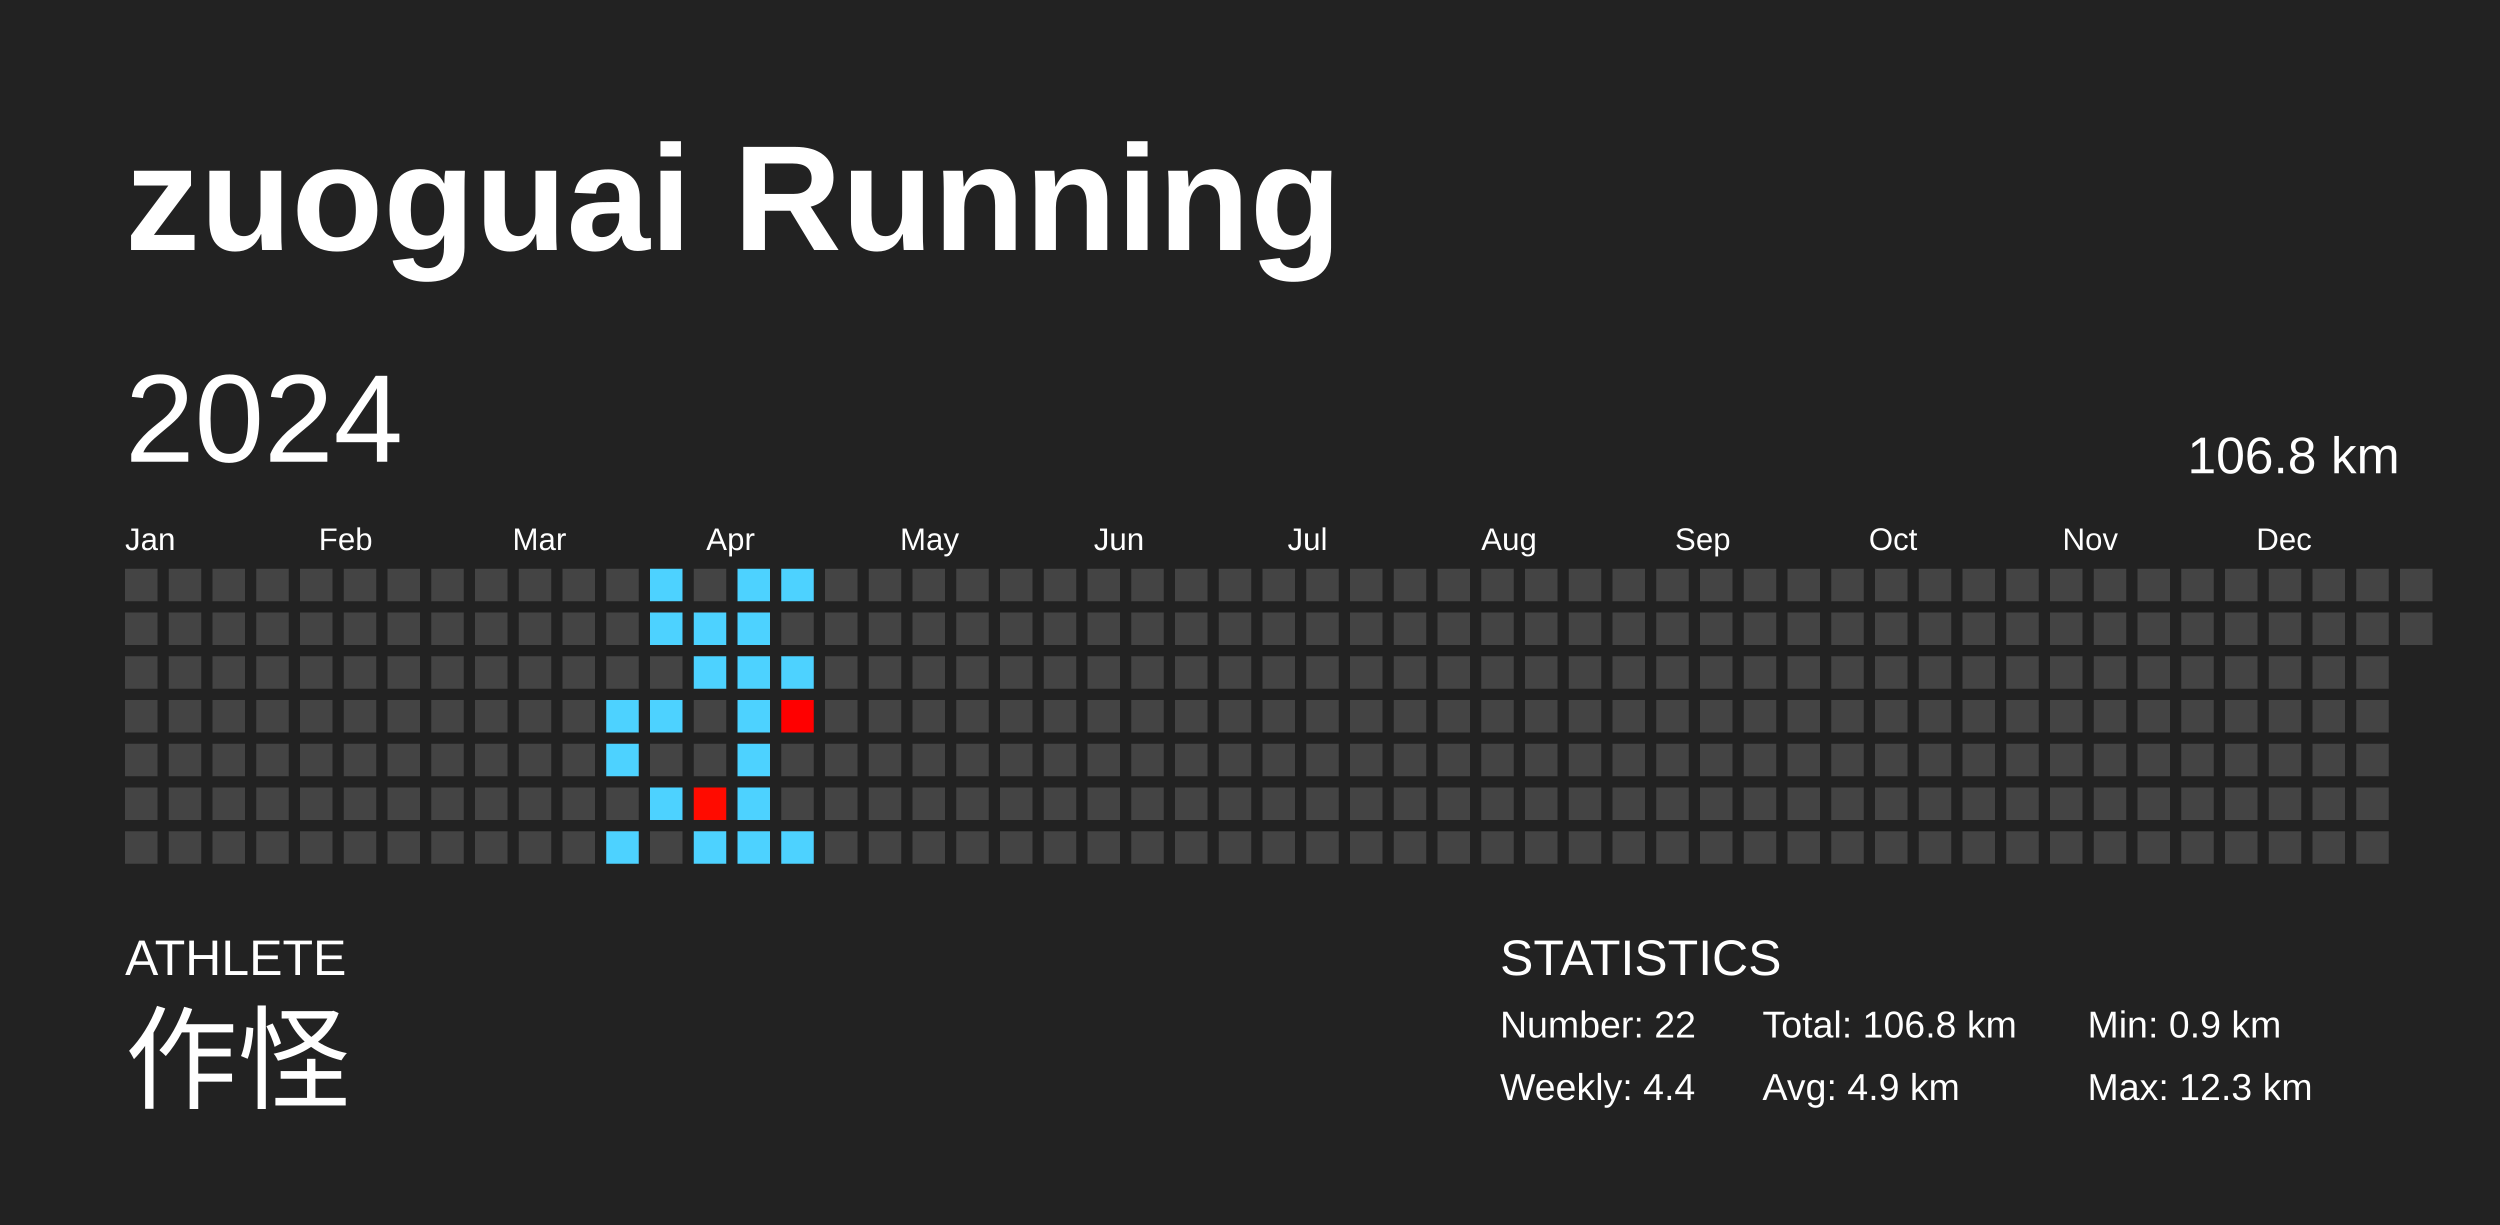
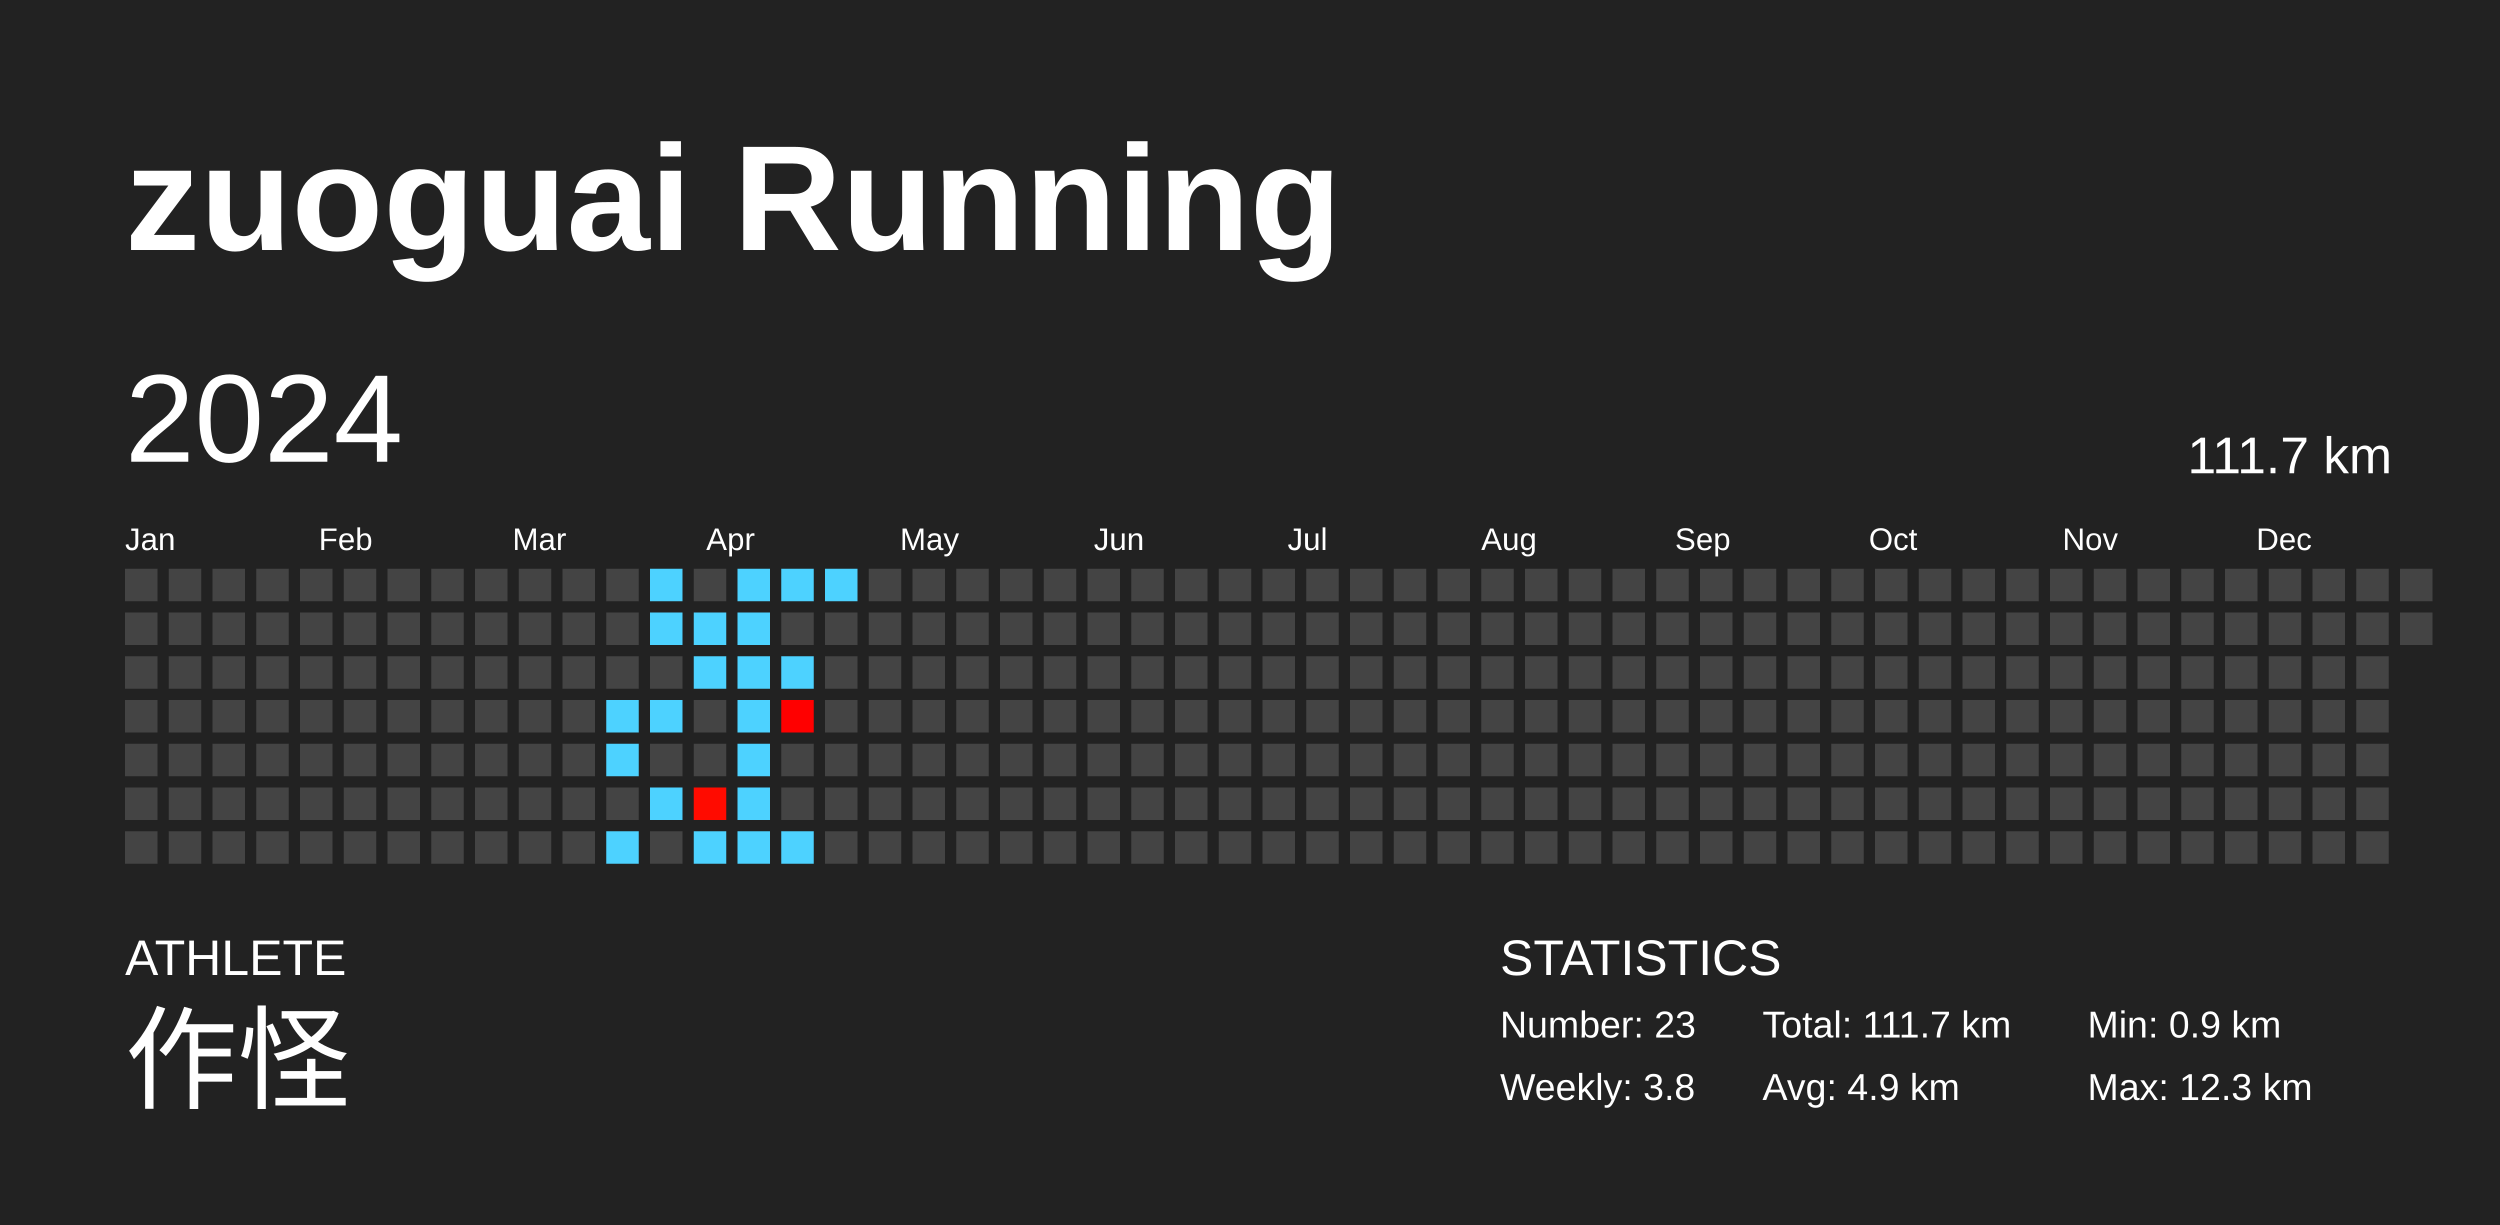
<svg xmlns="http://www.w3.org/2000/svg" baseProfile="full" height="98mm" version="1.1" viewBox="0,0,200,98" width="200mm">
  <defs />
  <rect fill="#222222" height="98" width="200" x="0" y="0" />
  <text fill="#FFFFFF" style="font-size:12px; font-family:Arial; font-weight:bold;" x="10" y="20">zuoguai Running</text>
  <text fill="#FFFFFF" style="font-size:4px; font-family:Arial" x="10" y="78">ATHLETE</text>
  <text fill="#FFFFFF" style="font-size:9px; font-family:Arial" x="10" y="88">作怪</text>
  <text fill="#FFFFFF" style="font-size:4px; font-family:Arial" x="120" y="78">STATISTICS</text>
-   <text fill="#FFFFFF" style="font-size:3px; font-family:Arial" x="120" y="83">Number: 22</text>
-   <text fill="#FFFFFF" style="font-size:3px; font-family:Arial" x="120" y="88">Weekly: 4.4</text>
-   <text fill="#FFFFFF" style="font-size:3px; font-family:Arial" x="141" y="83">Total: 106.8 km</text>
+   <text fill="#FFFFFF" style="font-size:3px; font-family:Arial" x="120" y="83">Number: 23</text>
+   <text fill="#FFFFFF" style="font-size:3px; font-family:Arial" x="120" y="88">Weekly: 3.8</text>
+   <text fill="#FFFFFF" style="font-size:3px; font-family:Arial" x="141" y="83">Total: 111.7 km</text>
  <text fill="#FFFFFF" style="font-size:3px; font-family:Arial" x="141" y="88">Avg: 4.9 km</text>
  <text fill="#FFFFFF" style="font-size:3px; font-family:Arial" x="167" y="83">Min: 0.9 km</text>
  <text fill="#FFFFFF" style="font-size:3px; font-family:Arial" x="167" y="88">Max: 12.3 km</text>
  <text dominant-baseline="hanging" fill="#FFFFFF" style="font-size:10.0px; font-family:Arial;" x="10" y="30">2024</text>
-   <text dominant-baseline="hanging" fill="#FFFFFF" style="font-size:4.125px; font-family:Arial;" x="175" y="35">106.8 km</text>
+   <text dominant-baseline="hanging" fill="#FFFFFF" style="font-size:4.125px; font-family:Arial;" x="175" y="35">111.7 km</text>
  <text fill="#FFFFFF" style="font-size:2.5px; font-family:Arial" x="10.0" y="44">Jan</text>
  <text fill="#FFFFFF" style="font-size:2.5px; font-family:Arial" x="25.5" y="44">Feb</text>
  <text fill="#FFFFFF" style="font-size:2.5px; font-family:Arial" x="41.0" y="44">Mar</text>
  <text fill="#FFFFFF" style="font-size:2.5px; font-family:Arial" x="56.5" y="44">Apr</text>
  <text fill="#FFFFFF" style="font-size:2.5px; font-family:Arial" x="72.0" y="44">May</text>
  <text fill="#FFFFFF" style="font-size:2.5px; font-family:Arial" x="87.5" y="44">Jun</text>
  <text fill="#FFFFFF" style="font-size:2.5px; font-family:Arial" x="103.0" y="44">Jul</text>
  <text fill="#FFFFFF" style="font-size:2.5px; font-family:Arial" x="118.5" y="44">Aug</text>
  <text fill="#FFFFFF" style="font-size:2.5px; font-family:Arial" x="134.0" y="44">Sep</text>
  <text fill="#FFFFFF" style="font-size:2.5px; font-family:Arial" x="149.5" y="44">Oct</text>
  <text fill="#FFFFFF" style="font-size:2.5px; font-family:Arial" x="165.0" y="44">Nov</text>
  <text fill="#FFFFFF" style="font-size:2.5px; font-family:Arial" x="180.5" y="44">Dec</text>
  <rect fill="#444444" height="2.6" width="2.6" x="10.0" y="45.5" />
  <rect fill="#444444" height="2.6" width="2.6" x="10.0" y="49.0" />
  <rect fill="#444444" height="2.6" width="2.6" x="10.0" y="52.5" />
  <rect fill="#444444" height="2.6" width="2.6" x="10.0" y="56.0" />
  <rect fill="#444444" height="2.6" width="2.6" x="10.0" y="59.5" />
  <rect fill="#444444" height="2.6" width="2.6" x="10.0" y="63.0" />
  <rect fill="#444444" height="2.6" width="2.6" x="10.0" y="66.5" />
  <rect fill="#444444" height="2.6" width="2.6" x="13.5" y="45.5" />
  <rect fill="#444444" height="2.6" width="2.6" x="13.5" y="49.0" />
  <rect fill="#444444" height="2.6" width="2.6" x="13.5" y="52.5" />
  <rect fill="#444444" height="2.6" width="2.6" x="13.5" y="56.0" />
  <rect fill="#444444" height="2.6" width="2.6" x="13.5" y="59.5" />
  <rect fill="#444444" height="2.6" width="2.6" x="13.5" y="63.0" />
  <rect fill="#444444" height="2.6" width="2.6" x="13.5" y="66.5" />
  <rect fill="#444444" height="2.6" width="2.6" x="17.0" y="45.5" />
  <rect fill="#444444" height="2.6" width="2.6" x="17.0" y="49.0" />
  <rect fill="#444444" height="2.6" width="2.6" x="17.0" y="52.5" />
  <rect fill="#444444" height="2.6" width="2.6" x="17.0" y="56.0" />
  <rect fill="#444444" height="2.6" width="2.6" x="17.0" y="59.5" />
  <rect fill="#444444" height="2.6" width="2.6" x="17.0" y="63.0" />
  <rect fill="#444444" height="2.6" width="2.6" x="17.0" y="66.5" />
  <rect fill="#444444" height="2.6" width="2.6" x="20.5" y="45.5" />
  <rect fill="#444444" height="2.6" width="2.6" x="20.5" y="49.0" />
  <rect fill="#444444" height="2.6" width="2.6" x="20.5" y="52.5" />
  <rect fill="#444444" height="2.6" width="2.6" x="20.5" y="56.0" />
  <rect fill="#444444" height="2.6" width="2.6" x="20.5" y="59.5" />
  <rect fill="#444444" height="2.6" width="2.6" x="20.5" y="63.0" />
  <rect fill="#444444" height="2.6" width="2.6" x="20.5" y="66.5" />
  <rect fill="#444444" height="2.6" width="2.6" x="24.0" y="45.5" />
  <rect fill="#444444" height="2.6" width="2.6" x="24.0" y="49.0" />
  <rect fill="#444444" height="2.6" width="2.6" x="24.0" y="52.5" />
  <rect fill="#444444" height="2.6" width="2.6" x="24.0" y="56.0" />
  <rect fill="#444444" height="2.6" width="2.6" x="24.0" y="59.5" />
  <rect fill="#444444" height="2.6" width="2.6" x="24.0" y="63.0" />
  <rect fill="#444444" height="2.6" width="2.6" x="24.0" y="66.5" />
  <rect fill="#444444" height="2.6" width="2.6" x="27.5" y="45.5" />
  <rect fill="#444444" height="2.6" width="2.6" x="27.5" y="49.0" />
  <rect fill="#444444" height="2.6" width="2.6" x="27.5" y="52.5" />
  <rect fill="#444444" height="2.6" width="2.6" x="27.5" y="56.0" />
  <rect fill="#444444" height="2.6" width="2.6" x="27.5" y="59.5" />
  <rect fill="#444444" height="2.6" width="2.6" x="27.5" y="63.0" />
  <rect fill="#444444" height="2.6" width="2.6" x="27.5" y="66.5" />
  <rect fill="#444444" height="2.6" width="2.6" x="31.0" y="45.5" />
  <rect fill="#444444" height="2.6" width="2.6" x="31.0" y="49.0" />
  <rect fill="#444444" height="2.6" width="2.6" x="31.0" y="52.5" />
  <rect fill="#444444" height="2.6" width="2.6" x="31.0" y="56.0" />
  <rect fill="#444444" height="2.6" width="2.6" x="31.0" y="59.5" />
  <rect fill="#444444" height="2.6" width="2.6" x="31.0" y="63.0" />
  <rect fill="#444444" height="2.6" width="2.6" x="31.0" y="66.5" />
  <rect fill="#444444" height="2.6" width="2.6" x="34.5" y="45.5" />
  <rect fill="#444444" height="2.6" width="2.6" x="34.5" y="49.0" />
  <rect fill="#444444" height="2.6" width="2.6" x="34.5" y="52.5" />
  <rect fill="#444444" height="2.6" width="2.6" x="34.5" y="56.0" />
  <rect fill="#444444" height="2.6" width="2.6" x="34.5" y="59.5" />
  <rect fill="#444444" height="2.6" width="2.6" x="34.5" y="63.0" />
  <rect fill="#444444" height="2.6" width="2.6" x="34.5" y="66.5" />
  <rect fill="#444444" height="2.6" width="2.6" x="38.0" y="45.5" />
  <rect fill="#444444" height="2.6" width="2.6" x="38.0" y="49.0" />
  <rect fill="#444444" height="2.6" width="2.6" x="38.0" y="52.5" />
  <rect fill="#444444" height="2.6" width="2.6" x="38.0" y="56.0" />
  <rect fill="#444444" height="2.6" width="2.6" x="38.0" y="59.5" />
  <rect fill="#444444" height="2.6" width="2.6" x="38.0" y="63.0" />
  <rect fill="#444444" height="2.6" width="2.6" x="38.0" y="66.5" />
  <rect fill="#444444" height="2.6" width="2.6" x="41.5" y="45.5" />
  <rect fill="#444444" height="2.6" width="2.6" x="41.5" y="49.0" />
  <rect fill="#444444" height="2.6" width="2.6" x="41.5" y="52.5" />
  <rect fill="#444444" height="2.6" width="2.6" x="41.5" y="56.0" />
  <rect fill="#444444" height="2.6" width="2.6" x="41.5" y="59.5" />
  <rect fill="#444444" height="2.6" width="2.6" x="41.5" y="63.0" />
  <rect fill="#444444" height="2.6" width="2.6" x="41.5" y="66.5" />
  <rect fill="#444444" height="2.6" width="2.6" x="45.0" y="45.5" />
  <rect fill="#444444" height="2.6" width="2.6" x="45.0" y="49.0" />
  <rect fill="#444444" height="2.6" width="2.6" x="45.0" y="52.5" />
  <rect fill="#444444" height="2.6" width="2.6" x="45.0" y="56.0" />
  <rect fill="#444444" height="2.6" width="2.6" x="45.0" y="59.5" />
  <rect fill="#444444" height="2.6" width="2.6" x="45.0" y="63.0" />
  <rect fill="#444444" height="2.6" width="2.6" x="45.0" y="66.5" />
  <rect fill="#444444" height="2.6" width="2.6" x="48.5" y="45.5" />
  <rect fill="#444444" height="2.6" width="2.6" x="48.5" y="49.0" />
  <rect fill="#444444" height="2.6" width="2.6" x="48.5" y="52.5" />
  <rect fill="#4dd2ff" height="2.6" width="2.6" x="48.5" y="56.0" />
  <rect fill="#4dd2ff" height="2.6" width="2.6" x="48.5" y="59.5" />
  <rect fill="#444444" height="2.6" width="2.6" x="48.5" y="63.0" />
  <rect fill="#4dd2ff" height="2.6" width="2.6" x="48.5" y="66.5" />
  <rect fill="#4dd2ff" height="2.6" width="2.6" x="52.0" y="45.5" />
  <rect fill="#4dd2ff" height="2.6" width="2.6" x="52.0" y="49.0" />
  <rect fill="#444444" height="2.6" width="2.6" x="52.0" y="52.5" />
  <rect fill="#4dd2ff" height="2.6" width="2.6" x="52.0" y="56.0" />
  <rect fill="#444444" height="2.6" width="2.6" x="52.0" y="59.5" />
  <rect fill="#4dd2ff" height="2.6" width="2.6" x="52.0" y="63.0" />
  <rect fill="#444444" height="2.6" width="2.6" x="52.0" y="66.5" />
  <rect fill="#444444" height="2.6" width="2.6" x="55.5" y="45.5" />
  <rect fill="#4dd2ff" height="2.6" width="2.6" x="55.5" y="49.0" />
  <rect fill="#4dd2ff" height="2.6" width="2.6" x="55.5" y="52.5" />
  <rect fill="#444444" height="2.6" width="2.6" x="55.5" y="56.0" />
  <rect fill="#444444" height="2.6" width="2.6" x="55.5" y="59.5" />
  <rect fill="#ff0b00" height="2.6" width="2.6" x="55.5" y="63.0" />
  <rect fill="#4dd2ff" height="2.6" width="2.6" x="55.5" y="66.5" />
  <rect fill="#4dd2ff" height="2.6" width="2.6" x="59.0" y="45.5" />
  <rect fill="#4dd2ff" height="2.6" width="2.6" x="59.0" y="49.0" />
  <rect fill="#4dd2ff" height="2.6" width="2.6" x="59.0" y="52.5" />
  <rect fill="#4dd2ff" height="2.6" width="2.6" x="59.0" y="56.0" />
  <rect fill="#4dd2ff" height="2.6" width="2.6" x="59.0" y="59.5" />
  <rect fill="#4dd2ff" height="2.6" width="2.6" x="59.0" y="63.0" />
  <rect fill="#4dd2ff" height="2.6" width="2.6" x="59.0" y="66.5" />
  <rect fill="#4dd2ff" height="2.6" width="2.6" x="62.5" y="45.5" />
  <rect fill="#444444" height="2.6" width="2.6" x="62.5" y="49.0" />
  <rect fill="#4dd2ff" height="2.6" width="2.6" x="62.5" y="52.5" />
  <rect fill="#ff0000" height="2.6" width="2.6" x="62.5" y="56.0" />
  <rect fill="#444444" height="2.6" width="2.6" x="62.5" y="59.5" />
  <rect fill="#444444" height="2.6" width="2.6" x="62.5" y="63.0" />
  <rect fill="#4dd2ff" height="2.6" width="2.6" x="62.5" y="66.5" />
-   <rect fill="#444444" height="2.6" width="2.6" x="66.0" y="45.5" />
+   <rect fill="#4dd2ff" height="2.6" width="2.6" x="66.0" y="45.5" />
  <rect fill="#444444" height="2.6" width="2.6" x="66.0" y="49.0" />
  <rect fill="#444444" height="2.6" width="2.6" x="66.0" y="52.5" />
  <rect fill="#444444" height="2.6" width="2.6" x="66.0" y="56.0" />
  <rect fill="#444444" height="2.6" width="2.6" x="66.0" y="59.5" />
  <rect fill="#444444" height="2.6" width="2.6" x="66.0" y="63.0" />
  <rect fill="#444444" height="2.6" width="2.6" x="66.0" y="66.5" />
  <rect fill="#444444" height="2.6" width="2.6" x="69.5" y="45.5" />
  <rect fill="#444444" height="2.6" width="2.6" x="69.5" y="49.0" />
  <rect fill="#444444" height="2.6" width="2.6" x="69.5" y="52.5" />
  <rect fill="#444444" height="2.6" width="2.6" x="69.5" y="56.0" />
  <rect fill="#444444" height="2.6" width="2.6" x="69.5" y="59.5" />
  <rect fill="#444444" height="2.6" width="2.6" x="69.5" y="63.0" />
  <rect fill="#444444" height="2.6" width="2.6" x="69.5" y="66.5" />
  <rect fill="#444444" height="2.6" width="2.6" x="73.0" y="45.5" />
  <rect fill="#444444" height="2.6" width="2.6" x="73.0" y="49.0" />
  <rect fill="#444444" height="2.6" width="2.6" x="73.0" y="52.5" />
  <rect fill="#444444" height="2.6" width="2.6" x="73.0" y="56.0" />
  <rect fill="#444444" height="2.6" width="2.6" x="73.0" y="59.5" />
  <rect fill="#444444" height="2.6" width="2.6" x="73.0" y="63.0" />
  <rect fill="#444444" height="2.6" width="2.6" x="73.0" y="66.5" />
  <rect fill="#444444" height="2.6" width="2.6" x="76.5" y="45.5" />
  <rect fill="#444444" height="2.6" width="2.6" x="76.5" y="49.0" />
  <rect fill="#444444" height="2.6" width="2.6" x="76.5" y="52.5" />
  <rect fill="#444444" height="2.6" width="2.6" x="76.5" y="56.0" />
  <rect fill="#444444" height="2.6" width="2.6" x="76.5" y="59.5" />
  <rect fill="#444444" height="2.6" width="2.6" x="76.5" y="63.0" />
  <rect fill="#444444" height="2.6" width="2.6" x="76.5" y="66.5" />
  <rect fill="#444444" height="2.6" width="2.6" x="80.0" y="45.5" />
  <rect fill="#444444" height="2.6" width="2.6" x="80.0" y="49.0" />
  <rect fill="#444444" height="2.6" width="2.6" x="80.0" y="52.5" />
  <rect fill="#444444" height="2.6" width="2.6" x="80.0" y="56.0" />
  <rect fill="#444444" height="2.6" width="2.6" x="80.0" y="59.5" />
  <rect fill="#444444" height="2.6" width="2.6" x="80.0" y="63.0" />
  <rect fill="#444444" height="2.6" width="2.6" x="80.0" y="66.5" />
  <rect fill="#444444" height="2.6" width="2.6" x="83.5" y="45.5" />
  <rect fill="#444444" height="2.6" width="2.6" x="83.5" y="49.0" />
  <rect fill="#444444" height="2.6" width="2.6" x="83.5" y="52.5" />
  <rect fill="#444444" height="2.6" width="2.6" x="83.5" y="56.0" />
  <rect fill="#444444" height="2.6" width="2.6" x="83.5" y="59.5" />
  <rect fill="#444444" height="2.6" width="2.6" x="83.5" y="63.0" />
  <rect fill="#444444" height="2.6" width="2.6" x="83.5" y="66.5" />
  <rect fill="#444444" height="2.6" width="2.6" x="87.0" y="45.5" />
  <rect fill="#444444" height="2.6" width="2.6" x="87.0" y="49.0" />
  <rect fill="#444444" height="2.6" width="2.6" x="87.0" y="52.5" />
  <rect fill="#444444" height="2.6" width="2.6" x="87.0" y="56.0" />
  <rect fill="#444444" height="2.6" width="2.6" x="87.0" y="59.5" />
  <rect fill="#444444" height="2.6" width="2.6" x="87.0" y="63.0" />
  <rect fill="#444444" height="2.6" width="2.6" x="87.0" y="66.5" />
  <rect fill="#444444" height="2.6" width="2.6" x="90.5" y="45.5" />
  <rect fill="#444444" height="2.6" width="2.6" x="90.5" y="49.0" />
  <rect fill="#444444" height="2.6" width="2.6" x="90.5" y="52.5" />
  <rect fill="#444444" height="2.6" width="2.6" x="90.5" y="56.0" />
  <rect fill="#444444" height="2.6" width="2.6" x="90.5" y="59.5" />
  <rect fill="#444444" height="2.6" width="2.6" x="90.5" y="63.0" />
  <rect fill="#444444" height="2.6" width="2.6" x="90.5" y="66.5" />
  <rect fill="#444444" height="2.6" width="2.6" x="94.0" y="45.5" />
  <rect fill="#444444" height="2.6" width="2.6" x="94.0" y="49.0" />
  <rect fill="#444444" height="2.6" width="2.6" x="94.0" y="52.5" />
  <rect fill="#444444" height="2.6" width="2.6" x="94.0" y="56.0" />
  <rect fill="#444444" height="2.6" width="2.6" x="94.0" y="59.5" />
  <rect fill="#444444" height="2.6" width="2.6" x="94.0" y="63.0" />
  <rect fill="#444444" height="2.6" width="2.6" x="94.0" y="66.5" />
  <rect fill="#444444" height="2.6" width="2.6" x="97.5" y="45.5" />
  <rect fill="#444444" height="2.6" width="2.6" x="97.5" y="49.0" />
  <rect fill="#444444" height="2.6" width="2.6" x="97.5" y="52.5" />
  <rect fill="#444444" height="2.6" width="2.6" x="97.5" y="56.0" />
  <rect fill="#444444" height="2.6" width="2.6" x="97.5" y="59.5" />
  <rect fill="#444444" height="2.6" width="2.6" x="97.5" y="63.0" />
  <rect fill="#444444" height="2.6" width="2.6" x="97.5" y="66.5" />
  <rect fill="#444444" height="2.6" width="2.6" x="101.0" y="45.5" />
  <rect fill="#444444" height="2.6" width="2.6" x="101.0" y="49.0" />
  <rect fill="#444444" height="2.6" width="2.6" x="101.0" y="52.5" />
  <rect fill="#444444" height="2.6" width="2.6" x="101.0" y="56.0" />
  <rect fill="#444444" height="2.6" width="2.6" x="101.0" y="59.5" />
  <rect fill="#444444" height="2.6" width="2.6" x="101.0" y="63.0" />
  <rect fill="#444444" height="2.6" width="2.6" x="101.0" y="66.5" />
  <rect fill="#444444" height="2.6" width="2.6" x="104.5" y="45.5" />
  <rect fill="#444444" height="2.6" width="2.6" x="104.5" y="49.0" />
  <rect fill="#444444" height="2.6" width="2.6" x="104.5" y="52.5" />
  <rect fill="#444444" height="2.6" width="2.6" x="104.5" y="56.0" />
  <rect fill="#444444" height="2.6" width="2.6" x="104.5" y="59.5" />
  <rect fill="#444444" height="2.6" width="2.6" x="104.5" y="63.0" />
  <rect fill="#444444" height="2.6" width="2.6" x="104.5" y="66.5" />
  <rect fill="#444444" height="2.6" width="2.6" x="108.0" y="45.5" />
  <rect fill="#444444" height="2.6" width="2.6" x="108.0" y="49.0" />
  <rect fill="#444444" height="2.6" width="2.6" x="108.0" y="52.5" />
  <rect fill="#444444" height="2.6" width="2.6" x="108.0" y="56.0" />
  <rect fill="#444444" height="2.6" width="2.6" x="108.0" y="59.5" />
  <rect fill="#444444" height="2.6" width="2.6" x="108.0" y="63.0" />
  <rect fill="#444444" height="2.6" width="2.6" x="108.0" y="66.5" />
  <rect fill="#444444" height="2.6" width="2.6" x="111.5" y="45.5" />
  <rect fill="#444444" height="2.6" width="2.6" x="111.5" y="49.0" />
  <rect fill="#444444" height="2.6" width="2.6" x="111.5" y="52.5" />
  <rect fill="#444444" height="2.6" width="2.6" x="111.5" y="56.0" />
  <rect fill="#444444" height="2.6" width="2.6" x="111.5" y="59.5" />
  <rect fill="#444444" height="2.6" width="2.6" x="111.5" y="63.0" />
  <rect fill="#444444" height="2.6" width="2.6" x="111.5" y="66.5" />
  <rect fill="#444444" height="2.6" width="2.6" x="115.0" y="45.5" />
  <rect fill="#444444" height="2.6" width="2.6" x="115.0" y="49.0" />
  <rect fill="#444444" height="2.6" width="2.6" x="115.0" y="52.5" />
  <rect fill="#444444" height="2.6" width="2.6" x="115.0" y="56.0" />
  <rect fill="#444444" height="2.6" width="2.6" x="115.0" y="59.5" />
  <rect fill="#444444" height="2.6" width="2.6" x="115.0" y="63.0" />
  <rect fill="#444444" height="2.6" width="2.6" x="115.0" y="66.5" />
  <rect fill="#444444" height="2.6" width="2.6" x="118.5" y="45.5" />
  <rect fill="#444444" height="2.6" width="2.6" x="118.5" y="49.0" />
  <rect fill="#444444" height="2.6" width="2.6" x="118.5" y="52.5" />
  <rect fill="#444444" height="2.6" width="2.6" x="118.5" y="56.0" />
  <rect fill="#444444" height="2.6" width="2.6" x="118.5" y="59.5" />
  <rect fill="#444444" height="2.6" width="2.6" x="118.5" y="63.0" />
  <rect fill="#444444" height="2.6" width="2.6" x="118.5" y="66.5" />
  <rect fill="#444444" height="2.6" width="2.6" x="122.0" y="45.5" />
  <rect fill="#444444" height="2.6" width="2.6" x="122.0" y="49.0" />
  <rect fill="#444444" height="2.6" width="2.6" x="122.0" y="52.5" />
  <rect fill="#444444" height="2.6" width="2.6" x="122.0" y="56.0" />
  <rect fill="#444444" height="2.6" width="2.6" x="122.0" y="59.5" />
  <rect fill="#444444" height="2.6" width="2.6" x="122.0" y="63.0" />
  <rect fill="#444444" height="2.6" width="2.6" x="122.0" y="66.5" />
  <rect fill="#444444" height="2.6" width="2.6" x="125.5" y="45.5" />
  <rect fill="#444444" height="2.6" width="2.6" x="125.5" y="49.0" />
  <rect fill="#444444" height="2.6" width="2.6" x="125.5" y="52.5" />
  <rect fill="#444444" height="2.6" width="2.6" x="125.5" y="56.0" />
  <rect fill="#444444" height="2.6" width="2.6" x="125.5" y="59.5" />
  <rect fill="#444444" height="2.6" width="2.6" x="125.5" y="63.0" />
  <rect fill="#444444" height="2.6" width="2.6" x="125.5" y="66.5" />
  <rect fill="#444444" height="2.6" width="2.6" x="129.0" y="45.5" />
  <rect fill="#444444" height="2.6" width="2.6" x="129.0" y="49.0" />
  <rect fill="#444444" height="2.6" width="2.6" x="129.0" y="52.5" />
  <rect fill="#444444" height="2.6" width="2.6" x="129.0" y="56.0" />
  <rect fill="#444444" height="2.6" width="2.6" x="129.0" y="59.5" />
  <rect fill="#444444" height="2.6" width="2.6" x="129.0" y="63.0" />
  <rect fill="#444444" height="2.6" width="2.6" x="129.0" y="66.5" />
  <rect fill="#444444" height="2.6" width="2.6" x="132.5" y="45.5" />
  <rect fill="#444444" height="2.6" width="2.6" x="132.5" y="49.0" />
  <rect fill="#444444" height="2.6" width="2.6" x="132.5" y="52.5" />
  <rect fill="#444444" height="2.6" width="2.6" x="132.5" y="56.0" />
  <rect fill="#444444" height="2.6" width="2.6" x="132.5" y="59.5" />
  <rect fill="#444444" height="2.6" width="2.6" x="132.5" y="63.0" />
  <rect fill="#444444" height="2.6" width="2.6" x="132.5" y="66.5" />
  <rect fill="#444444" height="2.6" width="2.6" x="136.0" y="45.5" />
  <rect fill="#444444" height="2.6" width="2.6" x="136.0" y="49.0" />
  <rect fill="#444444" height="2.6" width="2.6" x="136.0" y="52.5" />
  <rect fill="#444444" height="2.6" width="2.6" x="136.0" y="56.0" />
  <rect fill="#444444" height="2.6" width="2.6" x="136.0" y="59.5" />
  <rect fill="#444444" height="2.6" width="2.6" x="136.0" y="63.0" />
  <rect fill="#444444" height="2.6" width="2.6" x="136.0" y="66.5" />
  <rect fill="#444444" height="2.6" width="2.6" x="139.5" y="45.5" />
  <rect fill="#444444" height="2.6" width="2.6" x="139.5" y="49.0" />
  <rect fill="#444444" height="2.6" width="2.6" x="139.5" y="52.5" />
  <rect fill="#444444" height="2.6" width="2.6" x="139.5" y="56.0" />
  <rect fill="#444444" height="2.6" width="2.6" x="139.5" y="59.5" />
  <rect fill="#444444" height="2.6" width="2.6" x="139.5" y="63.0" />
  <rect fill="#444444" height="2.6" width="2.6" x="139.5" y="66.5" />
  <rect fill="#444444" height="2.6" width="2.6" x="143.0" y="45.5" />
  <rect fill="#444444" height="2.6" width="2.6" x="143.0" y="49.0" />
  <rect fill="#444444" height="2.6" width="2.6" x="143.0" y="52.5" />
  <rect fill="#444444" height="2.6" width="2.6" x="143.0" y="56.0" />
  <rect fill="#444444" height="2.6" width="2.6" x="143.0" y="59.5" />
  <rect fill="#444444" height="2.6" width="2.6" x="143.0" y="63.0" />
  <rect fill="#444444" height="2.6" width="2.6" x="143.0" y="66.5" />
  <rect fill="#444444" height="2.6" width="2.6" x="146.5" y="45.5" />
  <rect fill="#444444" height="2.6" width="2.6" x="146.5" y="49.0" />
  <rect fill="#444444" height="2.6" width="2.6" x="146.5" y="52.5" />
  <rect fill="#444444" height="2.6" width="2.6" x="146.5" y="56.0" />
  <rect fill="#444444" height="2.6" width="2.6" x="146.5" y="59.5" />
  <rect fill="#444444" height="2.6" width="2.6" x="146.5" y="63.0" />
  <rect fill="#444444" height="2.6" width="2.6" x="146.5" y="66.5" />
  <rect fill="#444444" height="2.6" width="2.6" x="150.0" y="45.5" />
  <rect fill="#444444" height="2.6" width="2.6" x="150.0" y="49.0" />
  <rect fill="#444444" height="2.6" width="2.6" x="150.0" y="52.5" />
  <rect fill="#444444" height="2.6" width="2.6" x="150.0" y="56.0" />
  <rect fill="#444444" height="2.6" width="2.6" x="150.0" y="59.5" />
  <rect fill="#444444" height="2.6" width="2.6" x="150.0" y="63.0" />
  <rect fill="#444444" height="2.6" width="2.6" x="150.0" y="66.5" />
  <rect fill="#444444" height="2.6" width="2.6" x="153.5" y="45.5" />
  <rect fill="#444444" height="2.6" width="2.6" x="153.5" y="49.0" />
  <rect fill="#444444" height="2.6" width="2.6" x="153.5" y="52.5" />
  <rect fill="#444444" height="2.6" width="2.6" x="153.5" y="56.0" />
  <rect fill="#444444" height="2.6" width="2.6" x="153.5" y="59.5" />
  <rect fill="#444444" height="2.6" width="2.6" x="153.5" y="63.0" />
  <rect fill="#444444" height="2.6" width="2.6" x="153.5" y="66.5" />
  <rect fill="#444444" height="2.6" width="2.6" x="157.0" y="45.5" />
  <rect fill="#444444" height="2.6" width="2.6" x="157.0" y="49.0" />
  <rect fill="#444444" height="2.6" width="2.6" x="157.0" y="52.5" />
  <rect fill="#444444" height="2.6" width="2.6" x="157.0" y="56.0" />
  <rect fill="#444444" height="2.6" width="2.6" x="157.0" y="59.5" />
  <rect fill="#444444" height="2.6" width="2.6" x="157.0" y="63.0" />
  <rect fill="#444444" height="2.6" width="2.6" x="157.0" y="66.5" />
  <rect fill="#444444" height="2.6" width="2.6" x="160.5" y="45.5" />
  <rect fill="#444444" height="2.6" width="2.6" x="160.5" y="49.0" />
  <rect fill="#444444" height="2.6" width="2.6" x="160.5" y="52.5" />
  <rect fill="#444444" height="2.6" width="2.6" x="160.5" y="56.0" />
  <rect fill="#444444" height="2.6" width="2.6" x="160.5" y="59.5" />
  <rect fill="#444444" height="2.6" width="2.6" x="160.5" y="63.0" />
  <rect fill="#444444" height="2.6" width="2.6" x="160.5" y="66.5" />
  <rect fill="#444444" height="2.6" width="2.6" x="164.0" y="45.5" />
  <rect fill="#444444" height="2.6" width="2.6" x="164.0" y="49.0" />
  <rect fill="#444444" height="2.6" width="2.6" x="164.0" y="52.5" />
  <rect fill="#444444" height="2.6" width="2.6" x="164.0" y="56.0" />
  <rect fill="#444444" height="2.6" width="2.6" x="164.0" y="59.5" />
  <rect fill="#444444" height="2.6" width="2.6" x="164.0" y="63.0" />
  <rect fill="#444444" height="2.6" width="2.6" x="164.0" y="66.5" />
  <rect fill="#444444" height="2.6" width="2.6" x="167.5" y="45.5" />
  <rect fill="#444444" height="2.6" width="2.6" x="167.5" y="49.0" />
  <rect fill="#444444" height="2.6" width="2.6" x="167.5" y="52.5" />
  <rect fill="#444444" height="2.6" width="2.6" x="167.5" y="56.0" />
  <rect fill="#444444" height="2.6" width="2.6" x="167.5" y="59.5" />
  <rect fill="#444444" height="2.6" width="2.6" x="167.5" y="63.0" />
  <rect fill="#444444" height="2.6" width="2.6" x="167.5" y="66.5" />
  <rect fill="#444444" height="2.6" width="2.6" x="171.0" y="45.5" />
  <rect fill="#444444" height="2.6" width="2.6" x="171.0" y="49.0" />
  <rect fill="#444444" height="2.6" width="2.6" x="171.0" y="52.5" />
  <rect fill="#444444" height="2.6" width="2.6" x="171.0" y="56.0" />
  <rect fill="#444444" height="2.6" width="2.6" x="171.0" y="59.5" />
  <rect fill="#444444" height="2.6" width="2.6" x="171.0" y="63.0" />
  <rect fill="#444444" height="2.6" width="2.6" x="171.0" y="66.5" />
  <rect fill="#444444" height="2.6" width="2.6" x="174.5" y="45.5" />
  <rect fill="#444444" height="2.6" width="2.6" x="174.5" y="49.0" />
  <rect fill="#444444" height="2.6" width="2.6" x="174.5" y="52.5" />
  <rect fill="#444444" height="2.6" width="2.6" x="174.5" y="56.0" />
  <rect fill="#444444" height="2.6" width="2.6" x="174.5" y="59.5" />
  <rect fill="#444444" height="2.6" width="2.6" x="174.5" y="63.0" />
  <rect fill="#444444" height="2.6" width="2.6" x="174.5" y="66.5" />
  <rect fill="#444444" height="2.6" width="2.6" x="178.0" y="45.5" />
  <rect fill="#444444" height="2.6" width="2.6" x="178.0" y="49.0" />
  <rect fill="#444444" height="2.6" width="2.6" x="178.0" y="52.5" />
  <rect fill="#444444" height="2.6" width="2.6" x="178.0" y="56.0" />
  <rect fill="#444444" height="2.6" width="2.6" x="178.0" y="59.5" />
  <rect fill="#444444" height="2.6" width="2.6" x="178.0" y="63.0" />
  <rect fill="#444444" height="2.6" width="2.6" x="178.0" y="66.5" />
  <rect fill="#444444" height="2.6" width="2.6" x="181.5" y="45.5" />
  <rect fill="#444444" height="2.6" width="2.6" x="181.5" y="49.0" />
  <rect fill="#444444" height="2.6" width="2.6" x="181.5" y="52.5" />
  <rect fill="#444444" height="2.6" width="2.6" x="181.5" y="56.0" />
  <rect fill="#444444" height="2.6" width="2.6" x="181.5" y="59.5" />
  <rect fill="#444444" height="2.6" width="2.6" x="181.5" y="63.0" />
  <rect fill="#444444" height="2.6" width="2.6" x="181.5" y="66.5" />
  <rect fill="#444444" height="2.6" width="2.6" x="185.0" y="45.5" />
  <rect fill="#444444" height="2.6" width="2.6" x="185.0" y="49.0" />
  <rect fill="#444444" height="2.6" width="2.6" x="185.0" y="52.5" />
  <rect fill="#444444" height="2.6" width="2.6" x="185.0" y="56.0" />
  <rect fill="#444444" height="2.6" width="2.6" x="185.0" y="59.5" />
  <rect fill="#444444" height="2.6" width="2.6" x="185.0" y="63.0" />
  <rect fill="#444444" height="2.6" width="2.6" x="185.0" y="66.5" />
  <rect fill="#444444" height="2.6" width="2.6" x="188.5" y="45.5" />
  <rect fill="#444444" height="2.6" width="2.6" x="188.5" y="49.0" />
  <rect fill="#444444" height="2.6" width="2.6" x="188.5" y="52.5" />
  <rect fill="#444444" height="2.6" width="2.6" x="188.5" y="56.0" />
  <rect fill="#444444" height="2.6" width="2.6" x="188.5" y="59.5" />
  <rect fill="#444444" height="2.6" width="2.6" x="188.5" y="63.0" />
  <rect fill="#444444" height="2.6" width="2.6" x="188.5" y="66.5" />
  <rect fill="#444444" height="2.6" width="2.6" x="192.0" y="45.5" />
  <rect fill="#444444" height="2.6" width="2.6" x="192.0" y="49.0" />
</svg>
